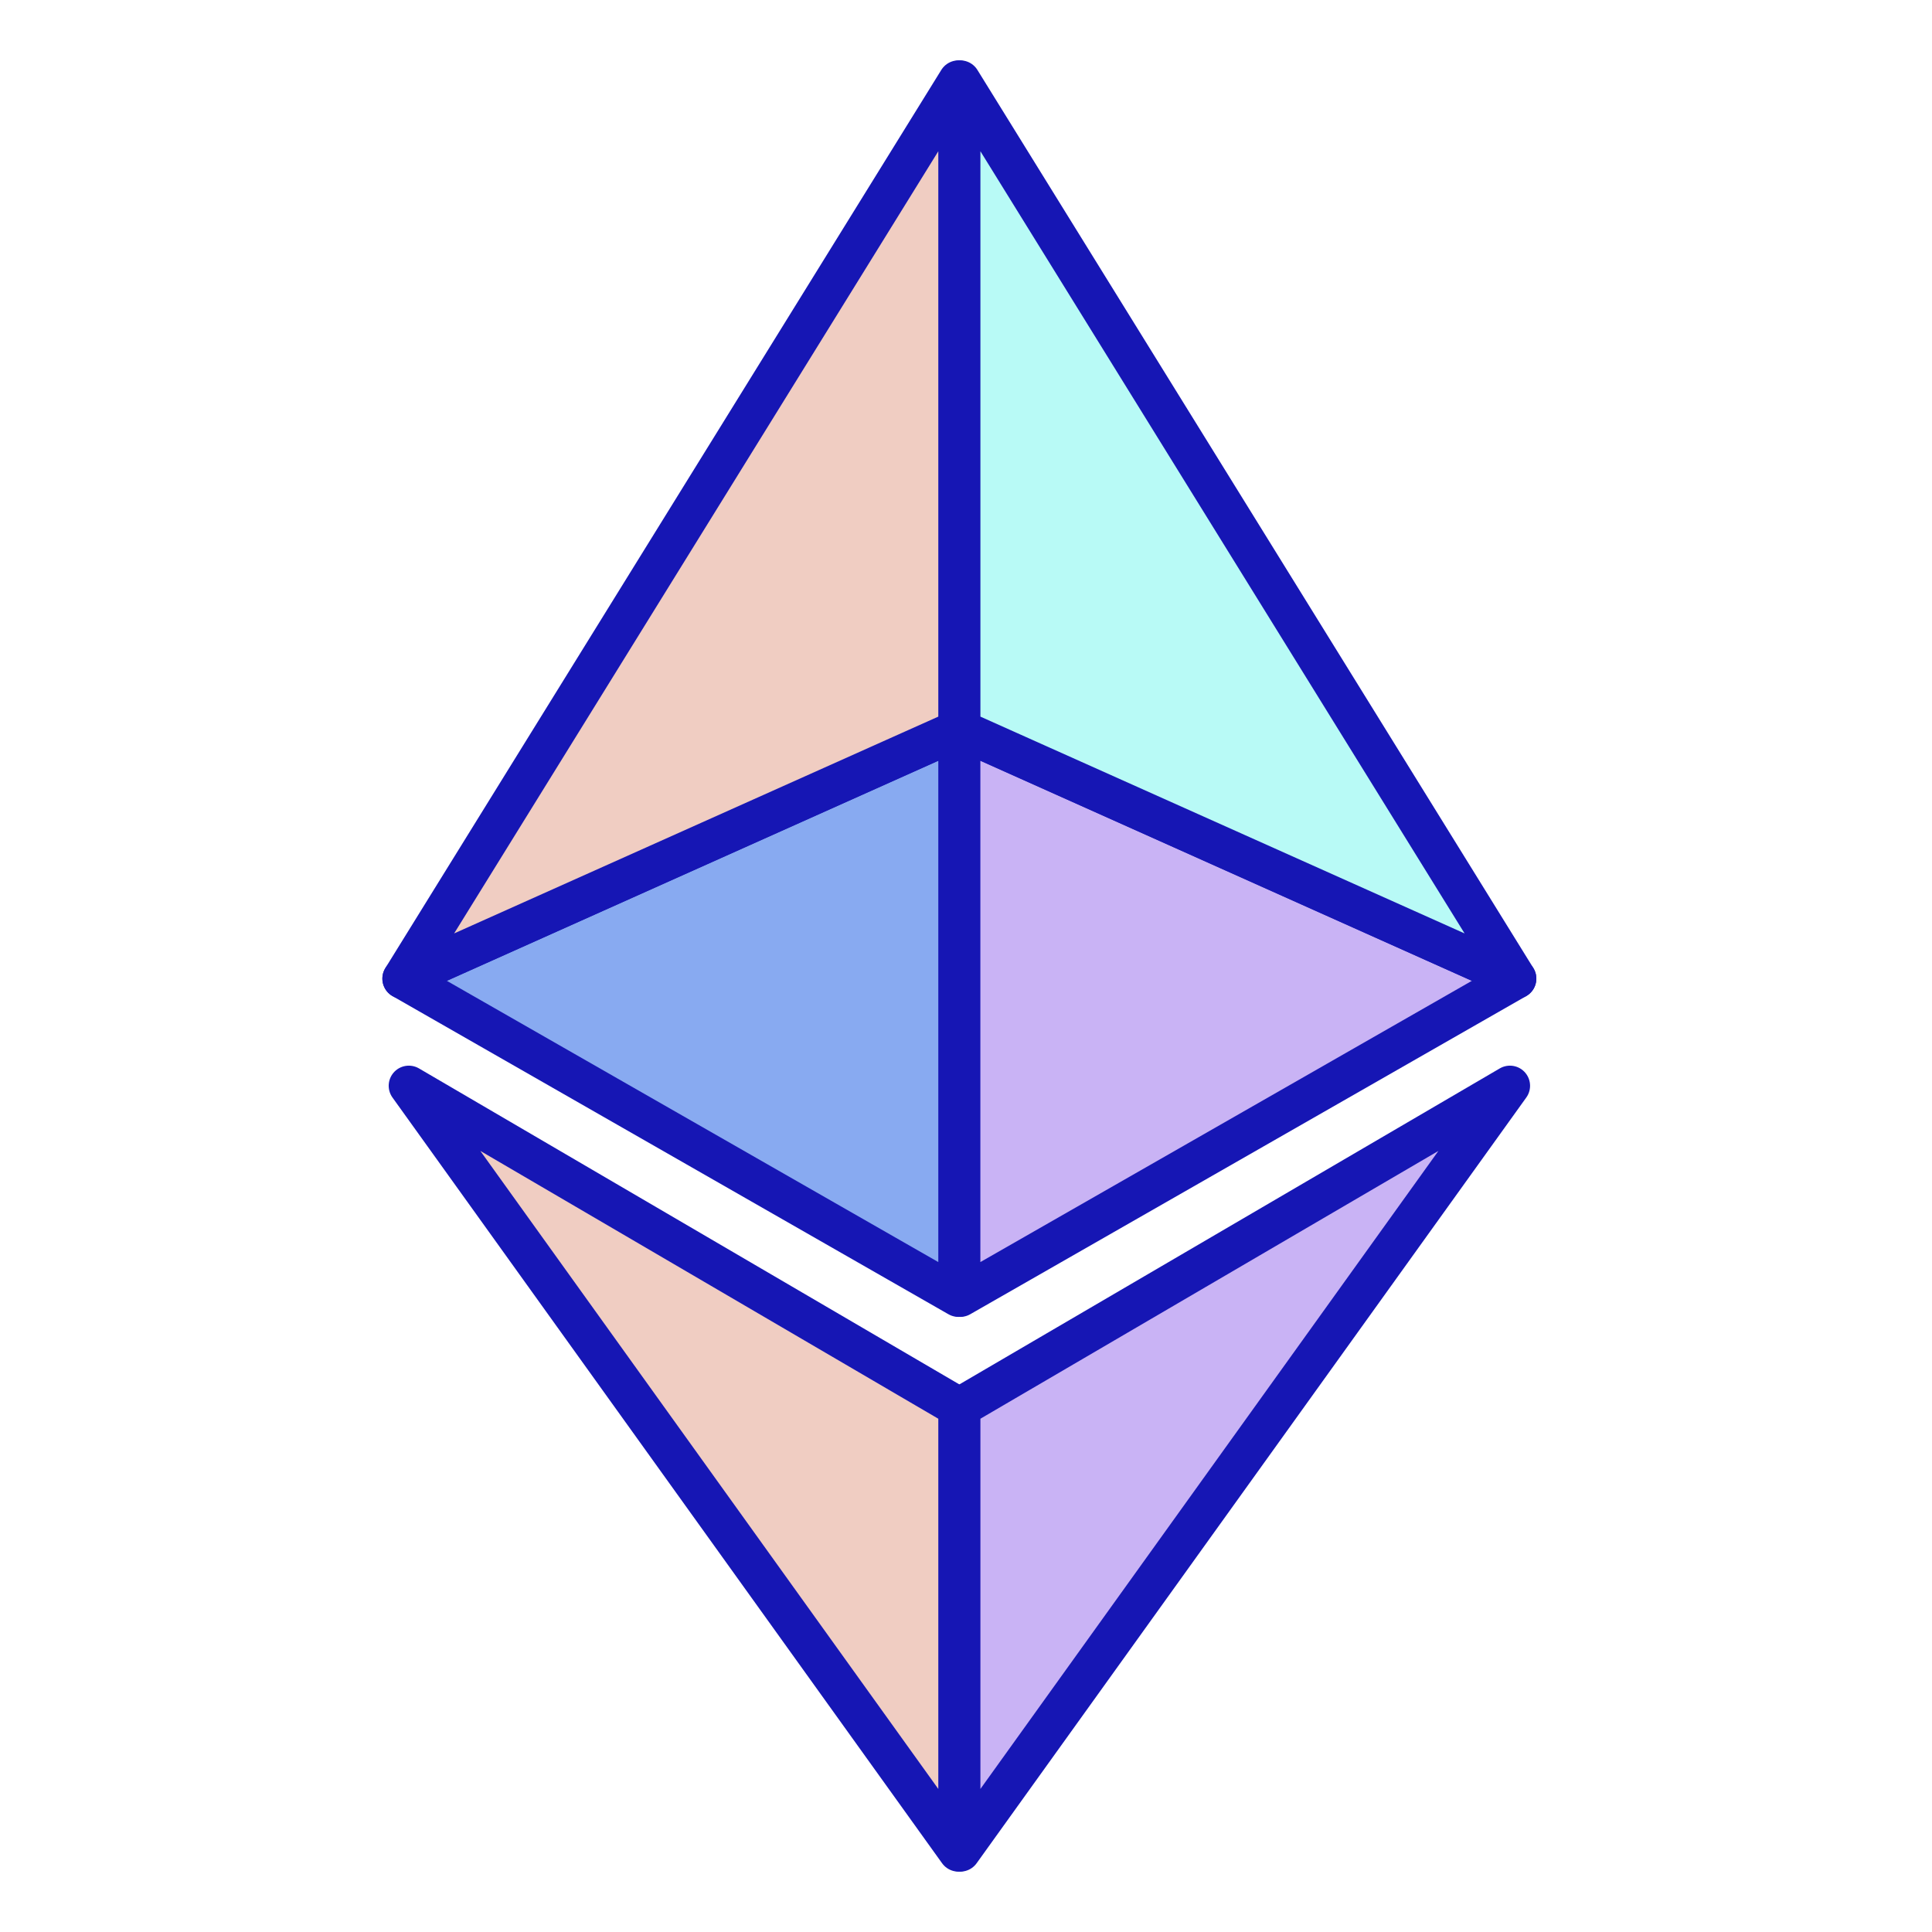
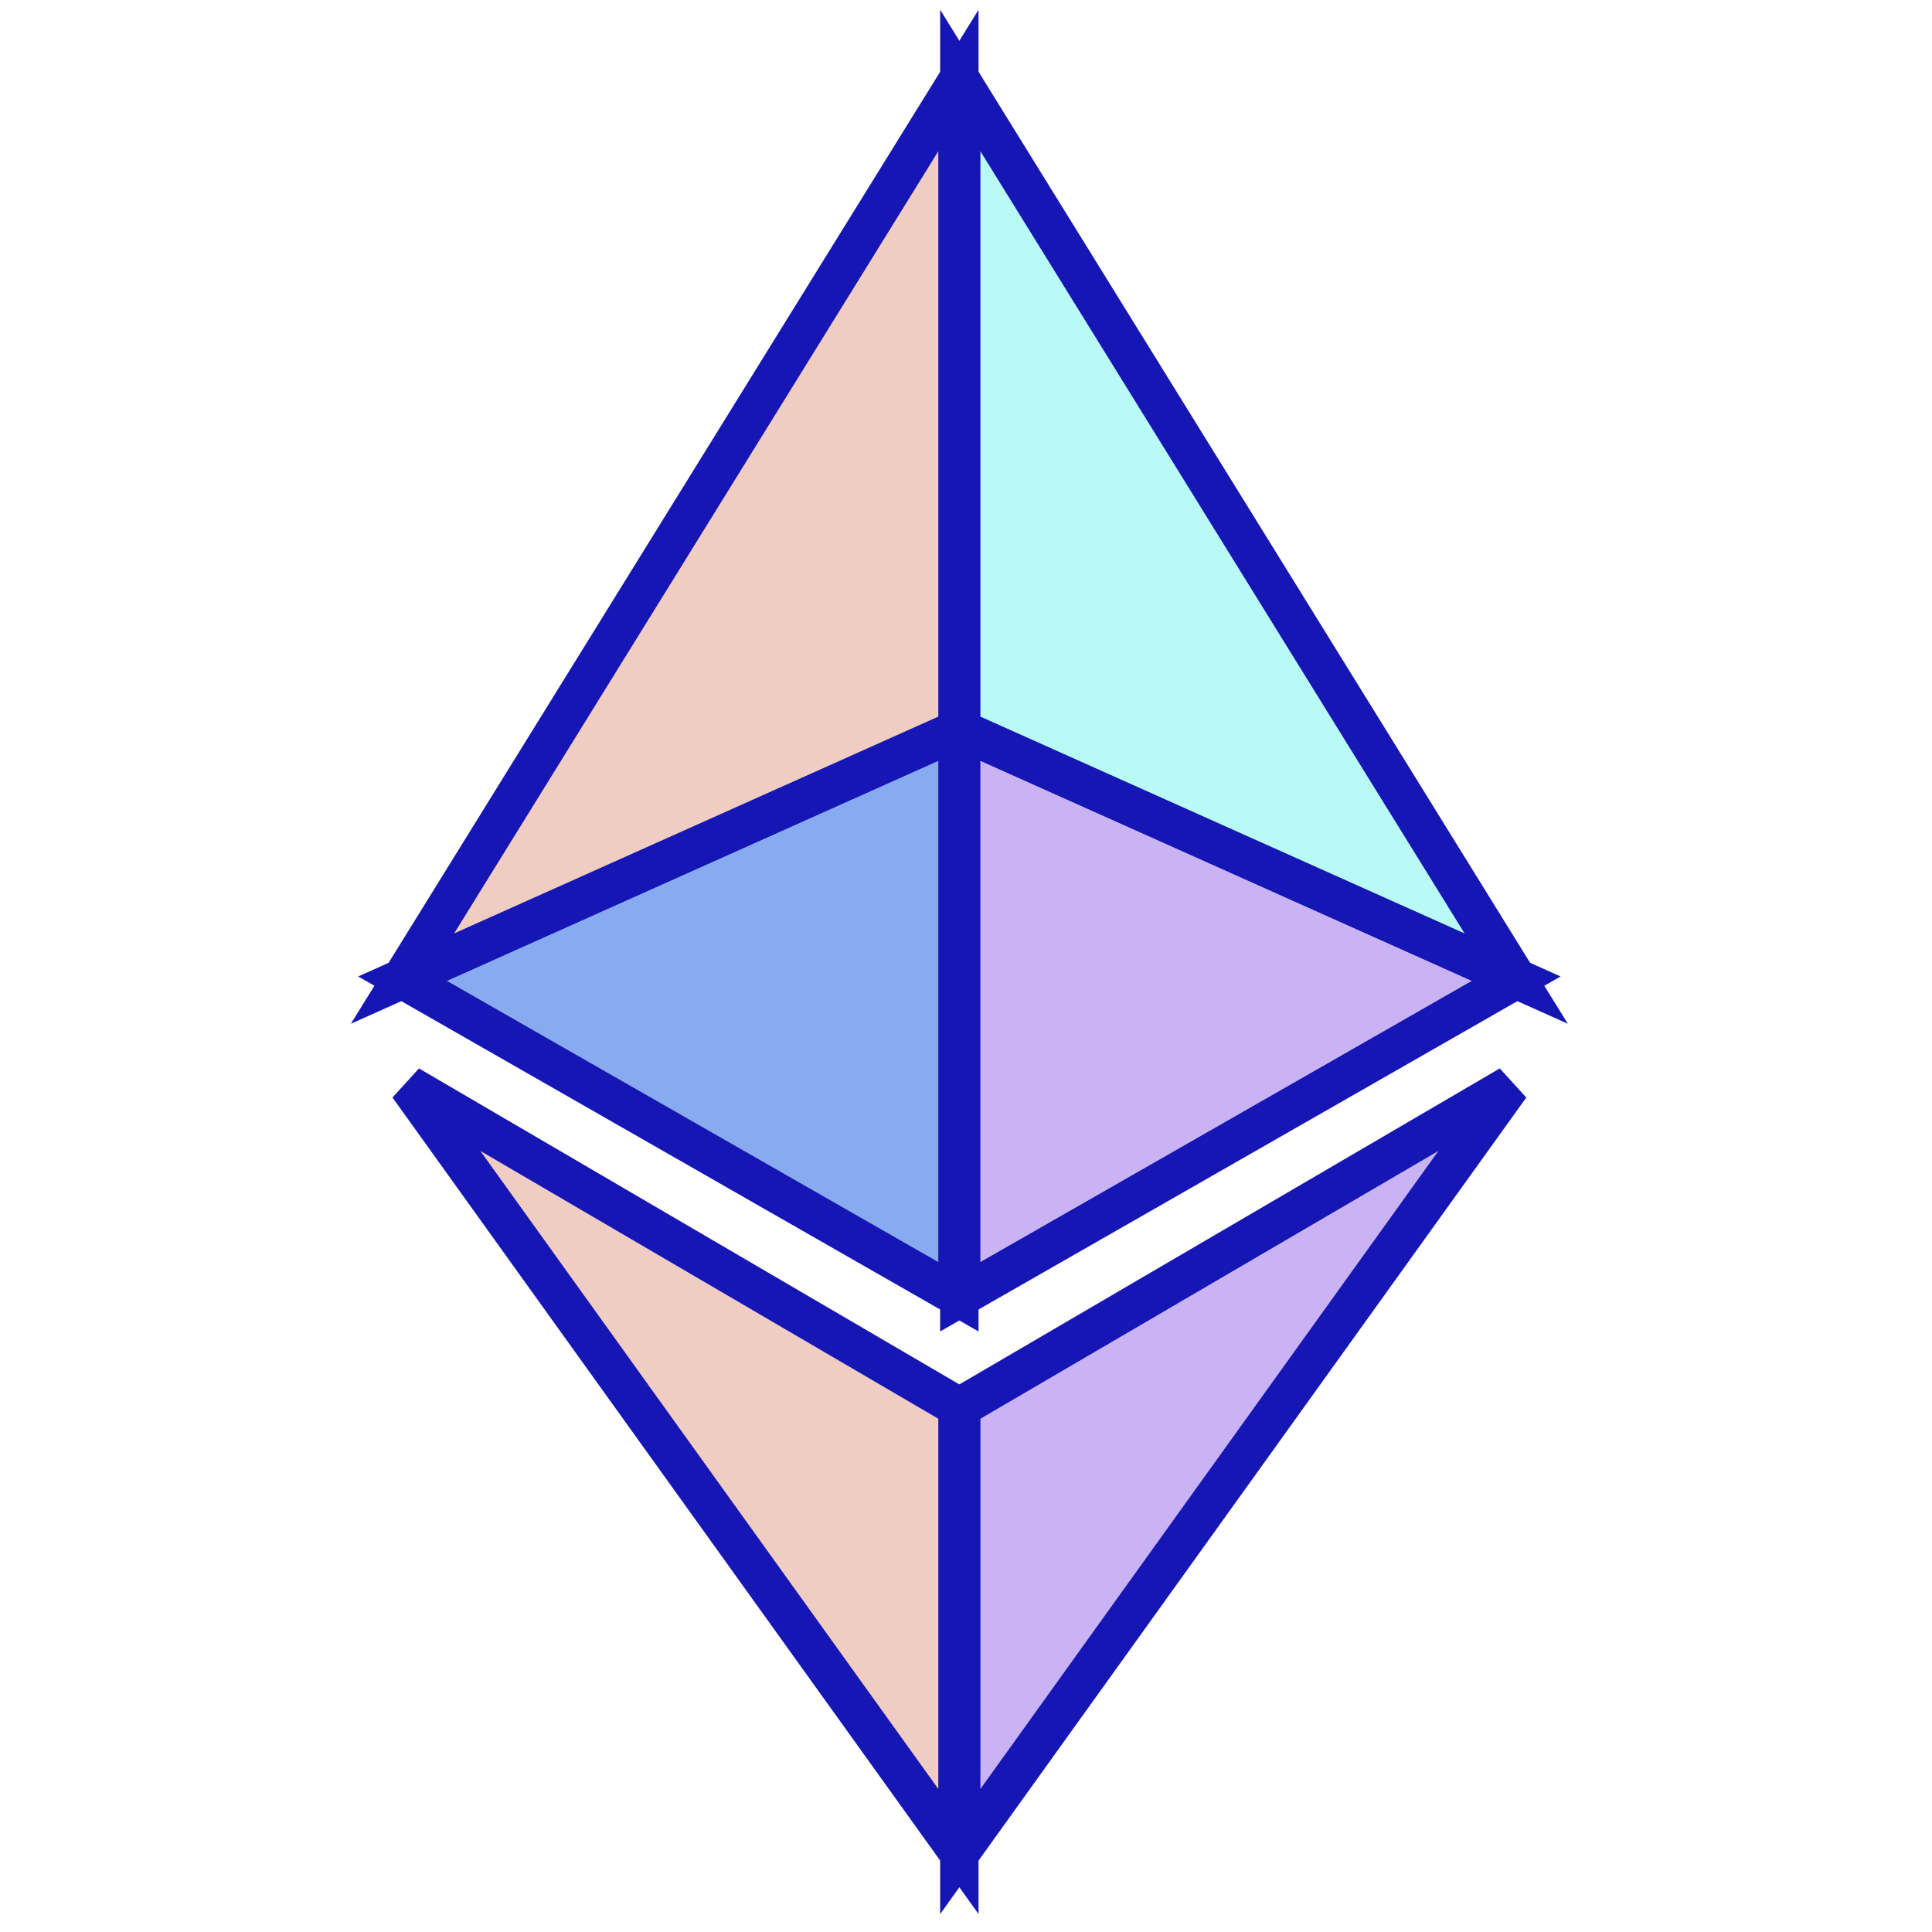
<svg xmlns="http://www.w3.org/2000/svg" width="48" height="48" viewBox="0 0 48 48" fill="none">
-   <path d="M23.812 46V34.961L10.157 26.976L23.812 46Z" fill="#F0CDC2" stroke="#1616B4" stroke-linejoin="round" />
-   <path d="M23.858 46V34.961L37.514 26.976L23.858 46Z" fill="#C9B3F5" stroke="#1616B4" stroke-linejoin="round" />
-   <path d="M23.812 32.218V18.129L10 24.314L23.812 32.218Z" fill="#88AAF1" stroke="#1616B4" stroke-linejoin="round" />
-   <path d="M23.857 32.218V18.129L37.67 24.314L23.857 32.218Z" fill="#C9B3F5" stroke="#1616B4" stroke-linejoin="round" />
-   <path d="M10 24.313L23.812 2V18.128L10 24.313Z" fill="#F0CDC2" stroke="#1616B4" stroke-linejoin="round" />
-   <path d="M37.67 24.313L23.858 2V18.128L37.67 24.313Z" fill="#B8FAF6" stroke="#1616B4" stroke-linejoin="round" />
+   <path d="M23.812 46V34.961L10.157 26.976L23.812 46Z" fill="#F0CDC2" stroke="#1616B4" strokeLinejoin="round" />
+   <path d="M23.858 46V34.961L37.514 26.976L23.858 46Z" fill="#C9B3F5" stroke="#1616B4" strokeLinejoin="round" />
+   <path d="M23.812 32.218V18.129L10 24.314L23.812 32.218Z" fill="#88AAF1" stroke="#1616B4" strokeLinejoin="round" />
+   <path d="M23.857 32.218V18.129L37.67 24.314L23.857 32.218Z" fill="#C9B3F5" stroke="#1616B4" strokeLinejoin="round" />
+   <path d="M10 24.313L23.812 2V18.128L10 24.313Z" fill="#F0CDC2" stroke="#1616B4" strokeLinejoin="round" />
+   <path d="M37.67 24.313L23.858 2V18.128L37.67 24.313Z" fill="#B8FAF6" stroke="#1616B4" strokeLinejoin="round" />
</svg>
